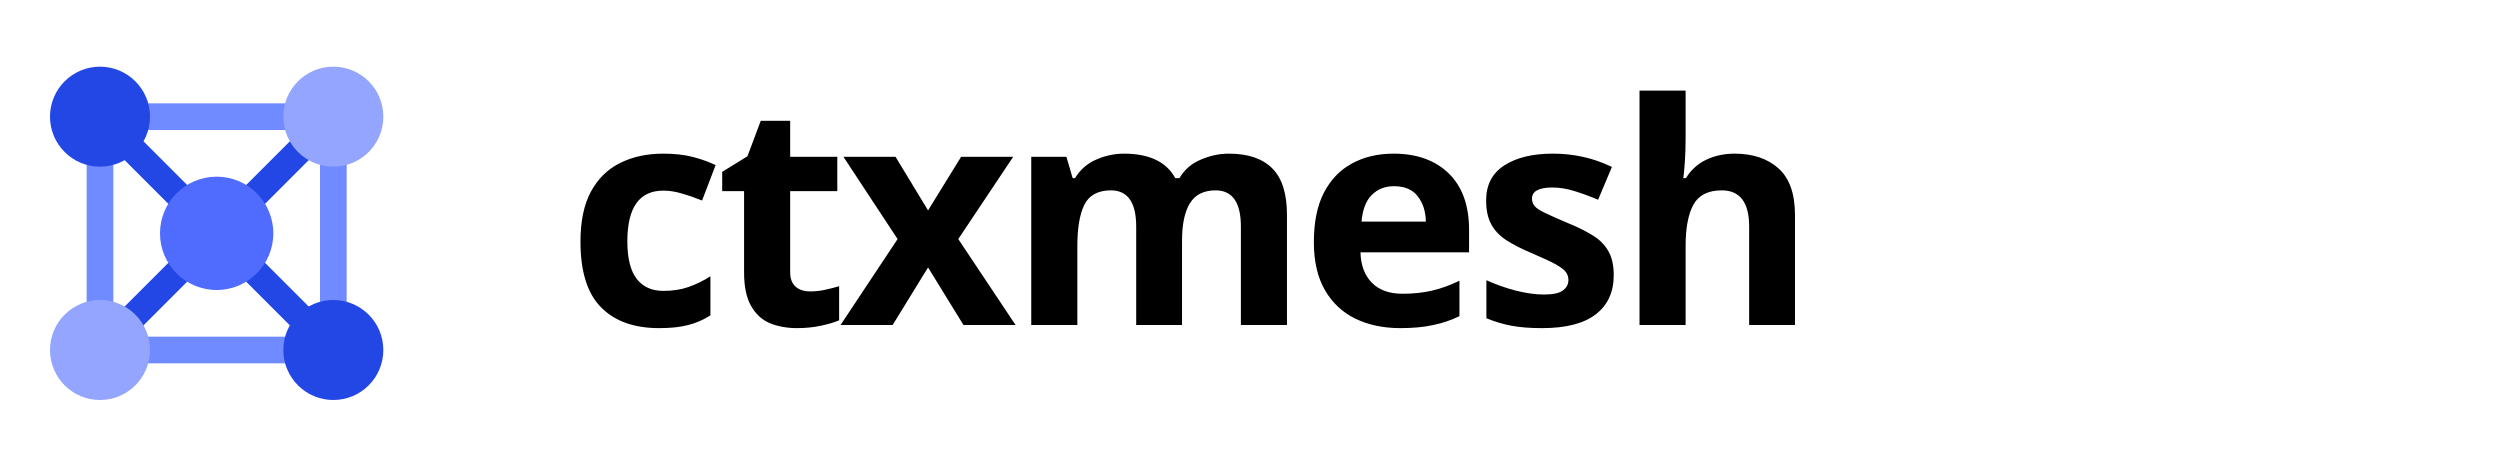
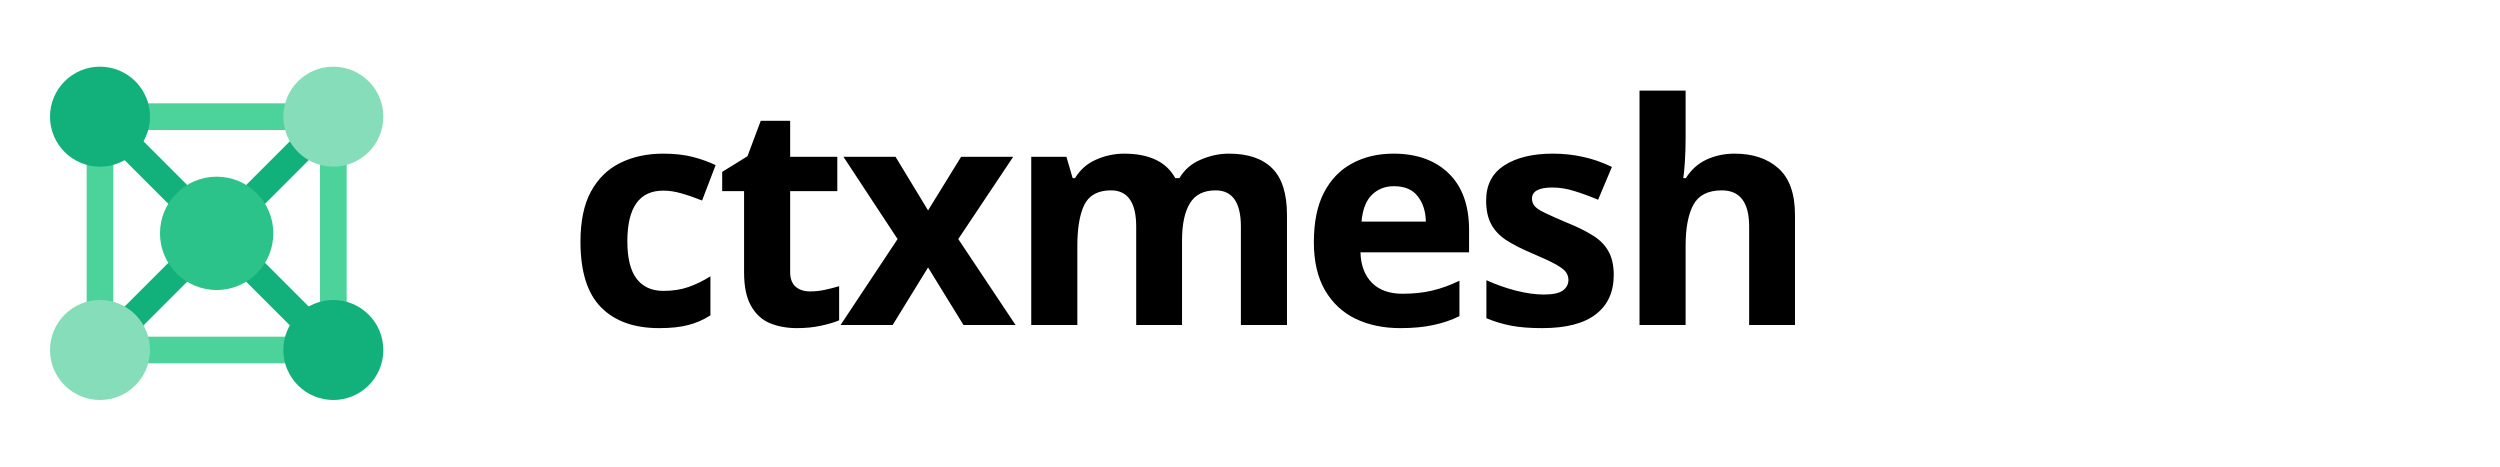
<svg xmlns="http://www.w3.org/2000/svg" width="150" height="28" viewBox="0 0 150 28" fill="none" role="img" aria-label="ctxmesh">
  <g>
-     <line x1="6" y1="7" x2="20" y2="7" stroke="#6f8bff" stroke-width="1.6" />
-     <line x1="6" y1="21" x2="20" y2="21" stroke="#6f8bff" stroke-width="1.6" />
-     <line x1="6" y1="7" x2="6" y2="21" stroke="#6f8bff" stroke-width="1.6" />
-     <line x1="20" y1="7" x2="20" y2="21" stroke="#6f8bff" stroke-width="1.6" />
-     <line x1="6" y1="7" x2="20" y2="21" stroke="#2347e5" stroke-width="1.6" />
-     <line x1="20" y1="7" x2="6" y2="21" stroke="#2347e5" stroke-width="1.6" />
-     <circle cx="6" cy="7" r="3" fill="#2347e5" />
-     <circle cx="20" cy="7" r="3" fill="#93a5ff" />
-     <circle cx="6" cy="21" r="3" fill="#93a5ff" />
-     <circle cx="20" cy="21" r="3" fill="#2347e5" />
-     <circle cx="13" cy="14" r="3.4" fill="#4f6cff" />
+     <line x1="6" y1="7" x2="20" y2="7" stroke="#4bd39b" stroke-width="1.6" />
+     <line x1="6" y1="21" x2="20" y2="21" stroke="#4bd39b" stroke-width="1.6" />
+     <line x1="6" y1="7" x2="6" y2="21" stroke="#4bd39b" stroke-width="1.6" />
+     <line x1="20" y1="7" x2="20" y2="21" stroke="#4bd39b" stroke-width="1.6" />
+     <line x1="6" y1="7" x2="20" y2="21" stroke="#12b07b" stroke-width="1.6" />
+     <line x1="20" y1="7" x2="6" y2="21" stroke="#12b07b" stroke-width="1.6" />
+     <circle cx="6" cy="7" r="3" fill="#12b07b" />
+     <circle cx="20" cy="7" r="3" fill="#86ddb9" />
+     <circle cx="6" cy="21" r="3" fill="#86ddb9" />
+     <circle cx="20" cy="21" r="3" fill="#12b07b" />
+     <circle cx="13" cy="14" r="3.4" fill="#2bc389" />
  </g>
  <text x="34" y="19.5" font-family="'Space Grotesk', ui-sans-serif, system-ui, sans-serif" font-weight="600" font-size="18.5" letter-spacing="-0.6" fill="currentColor">ctxmesh</text>
</svg>
